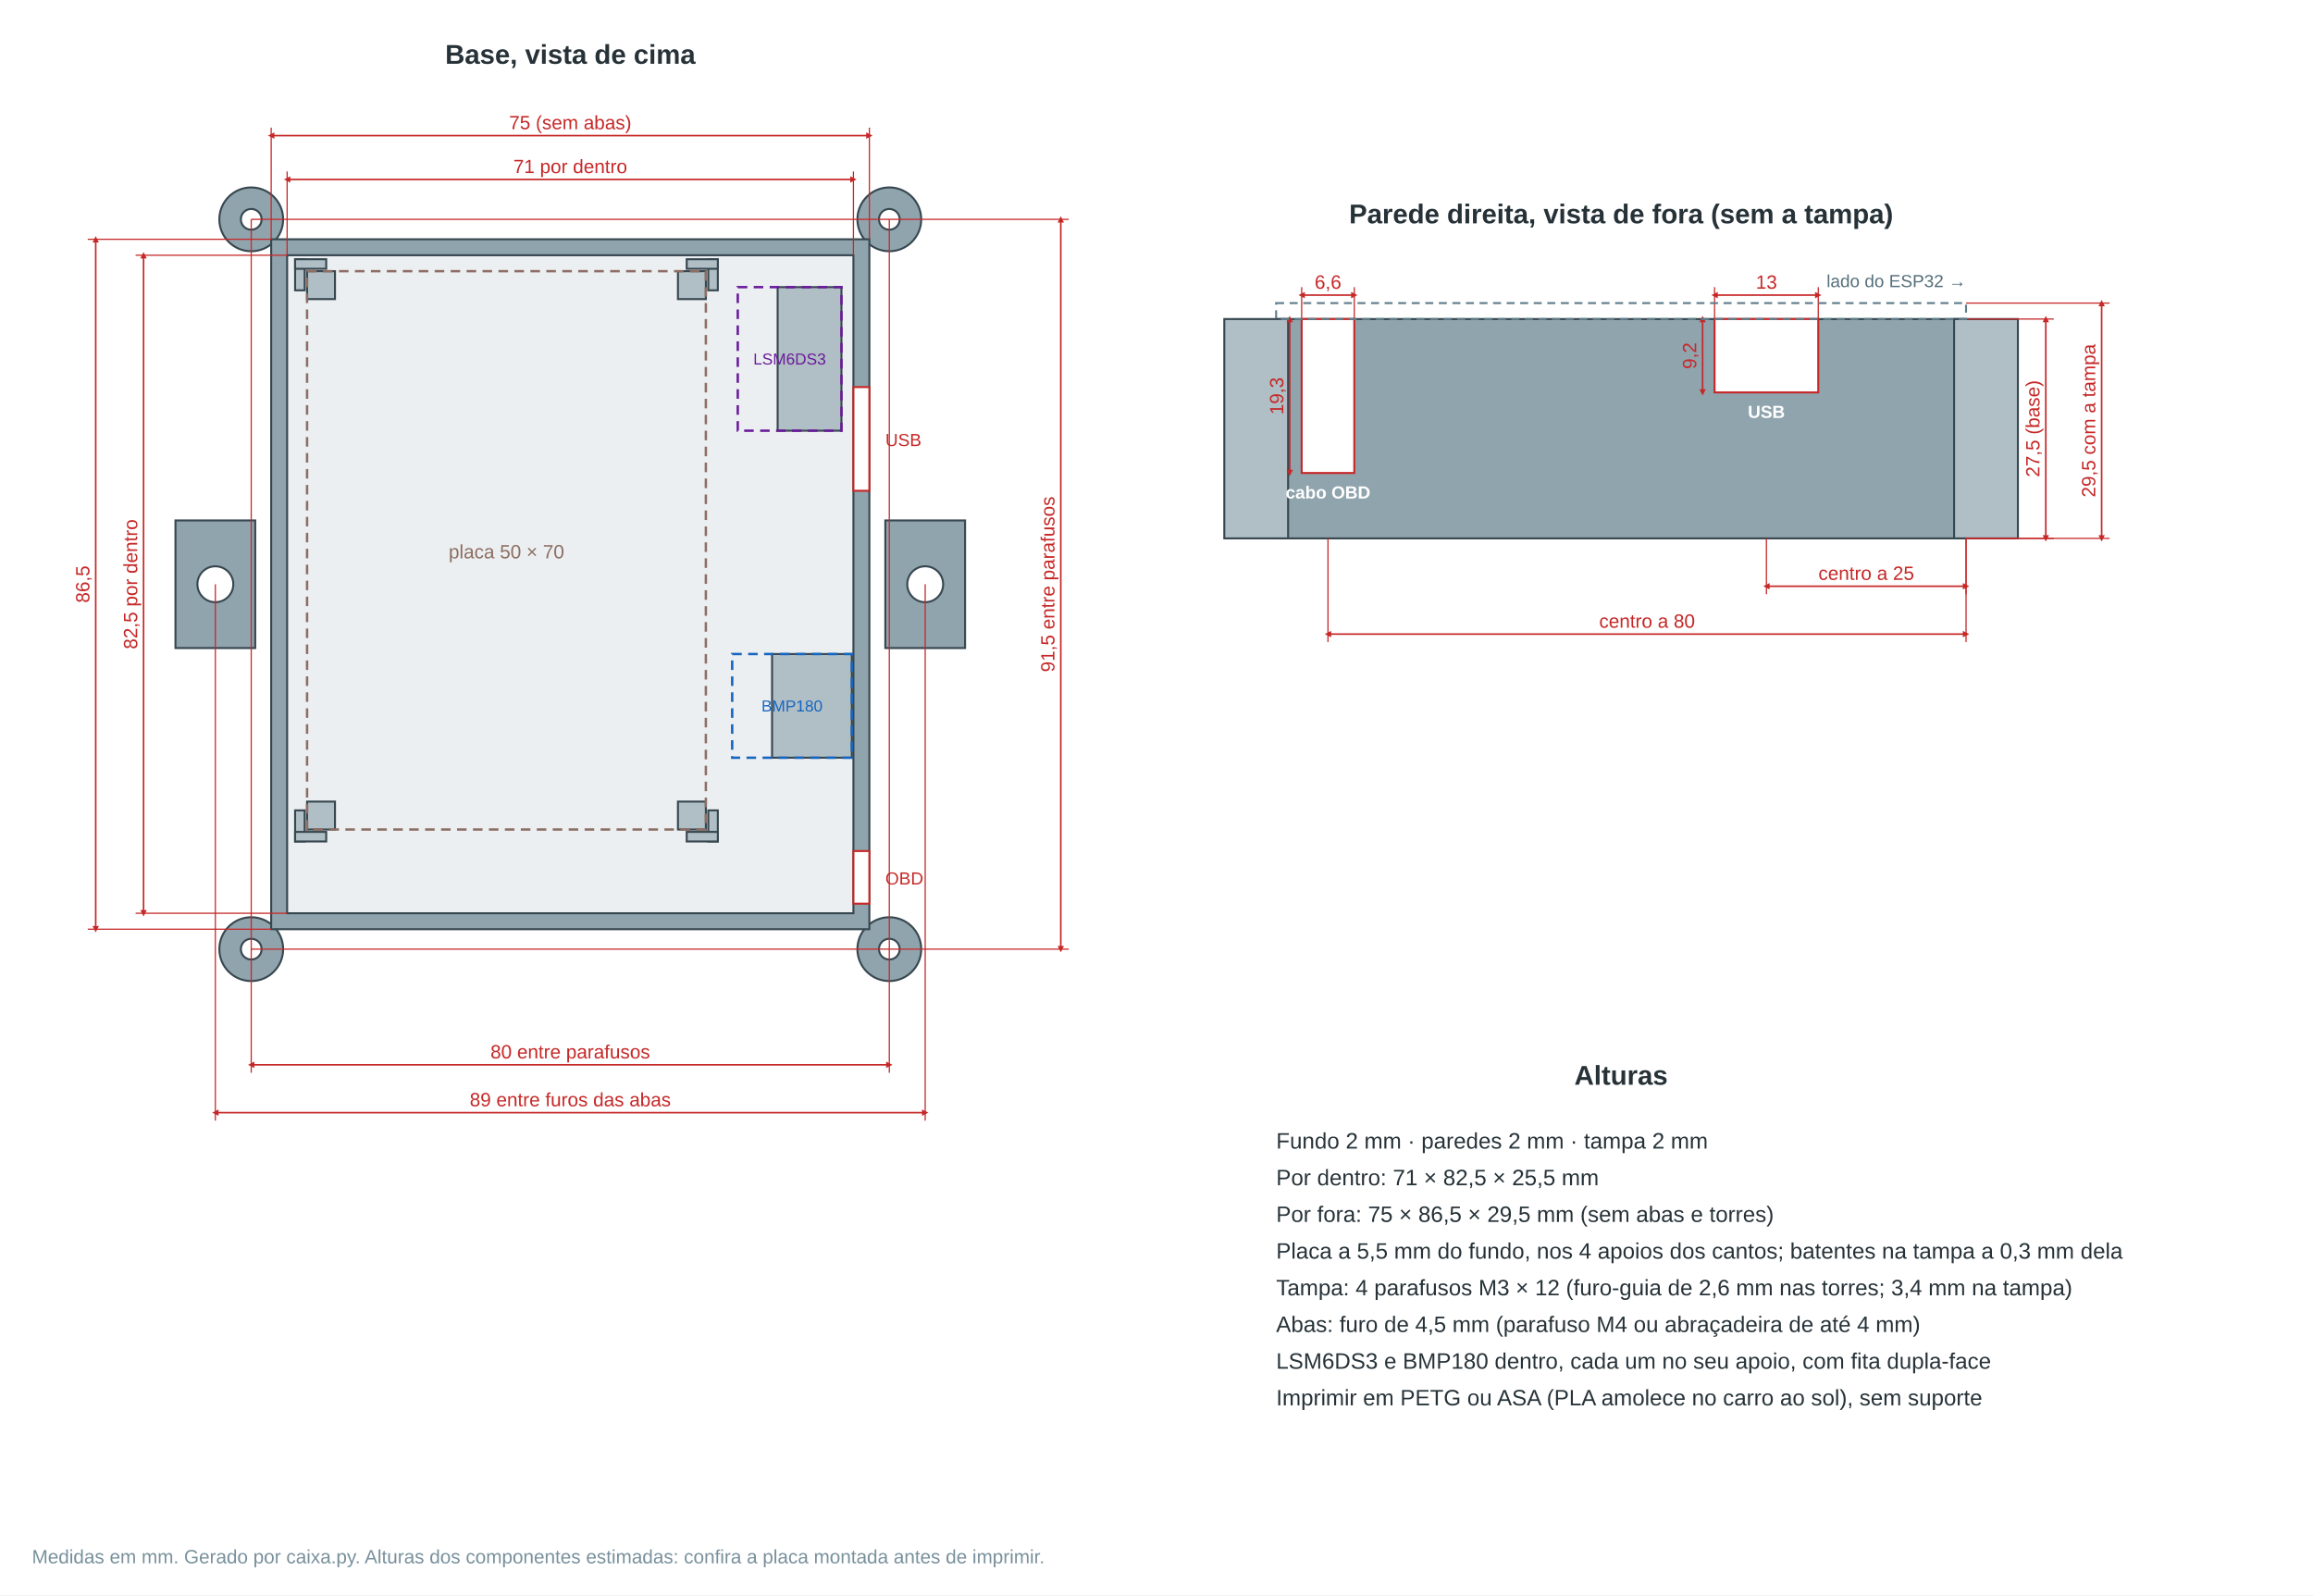
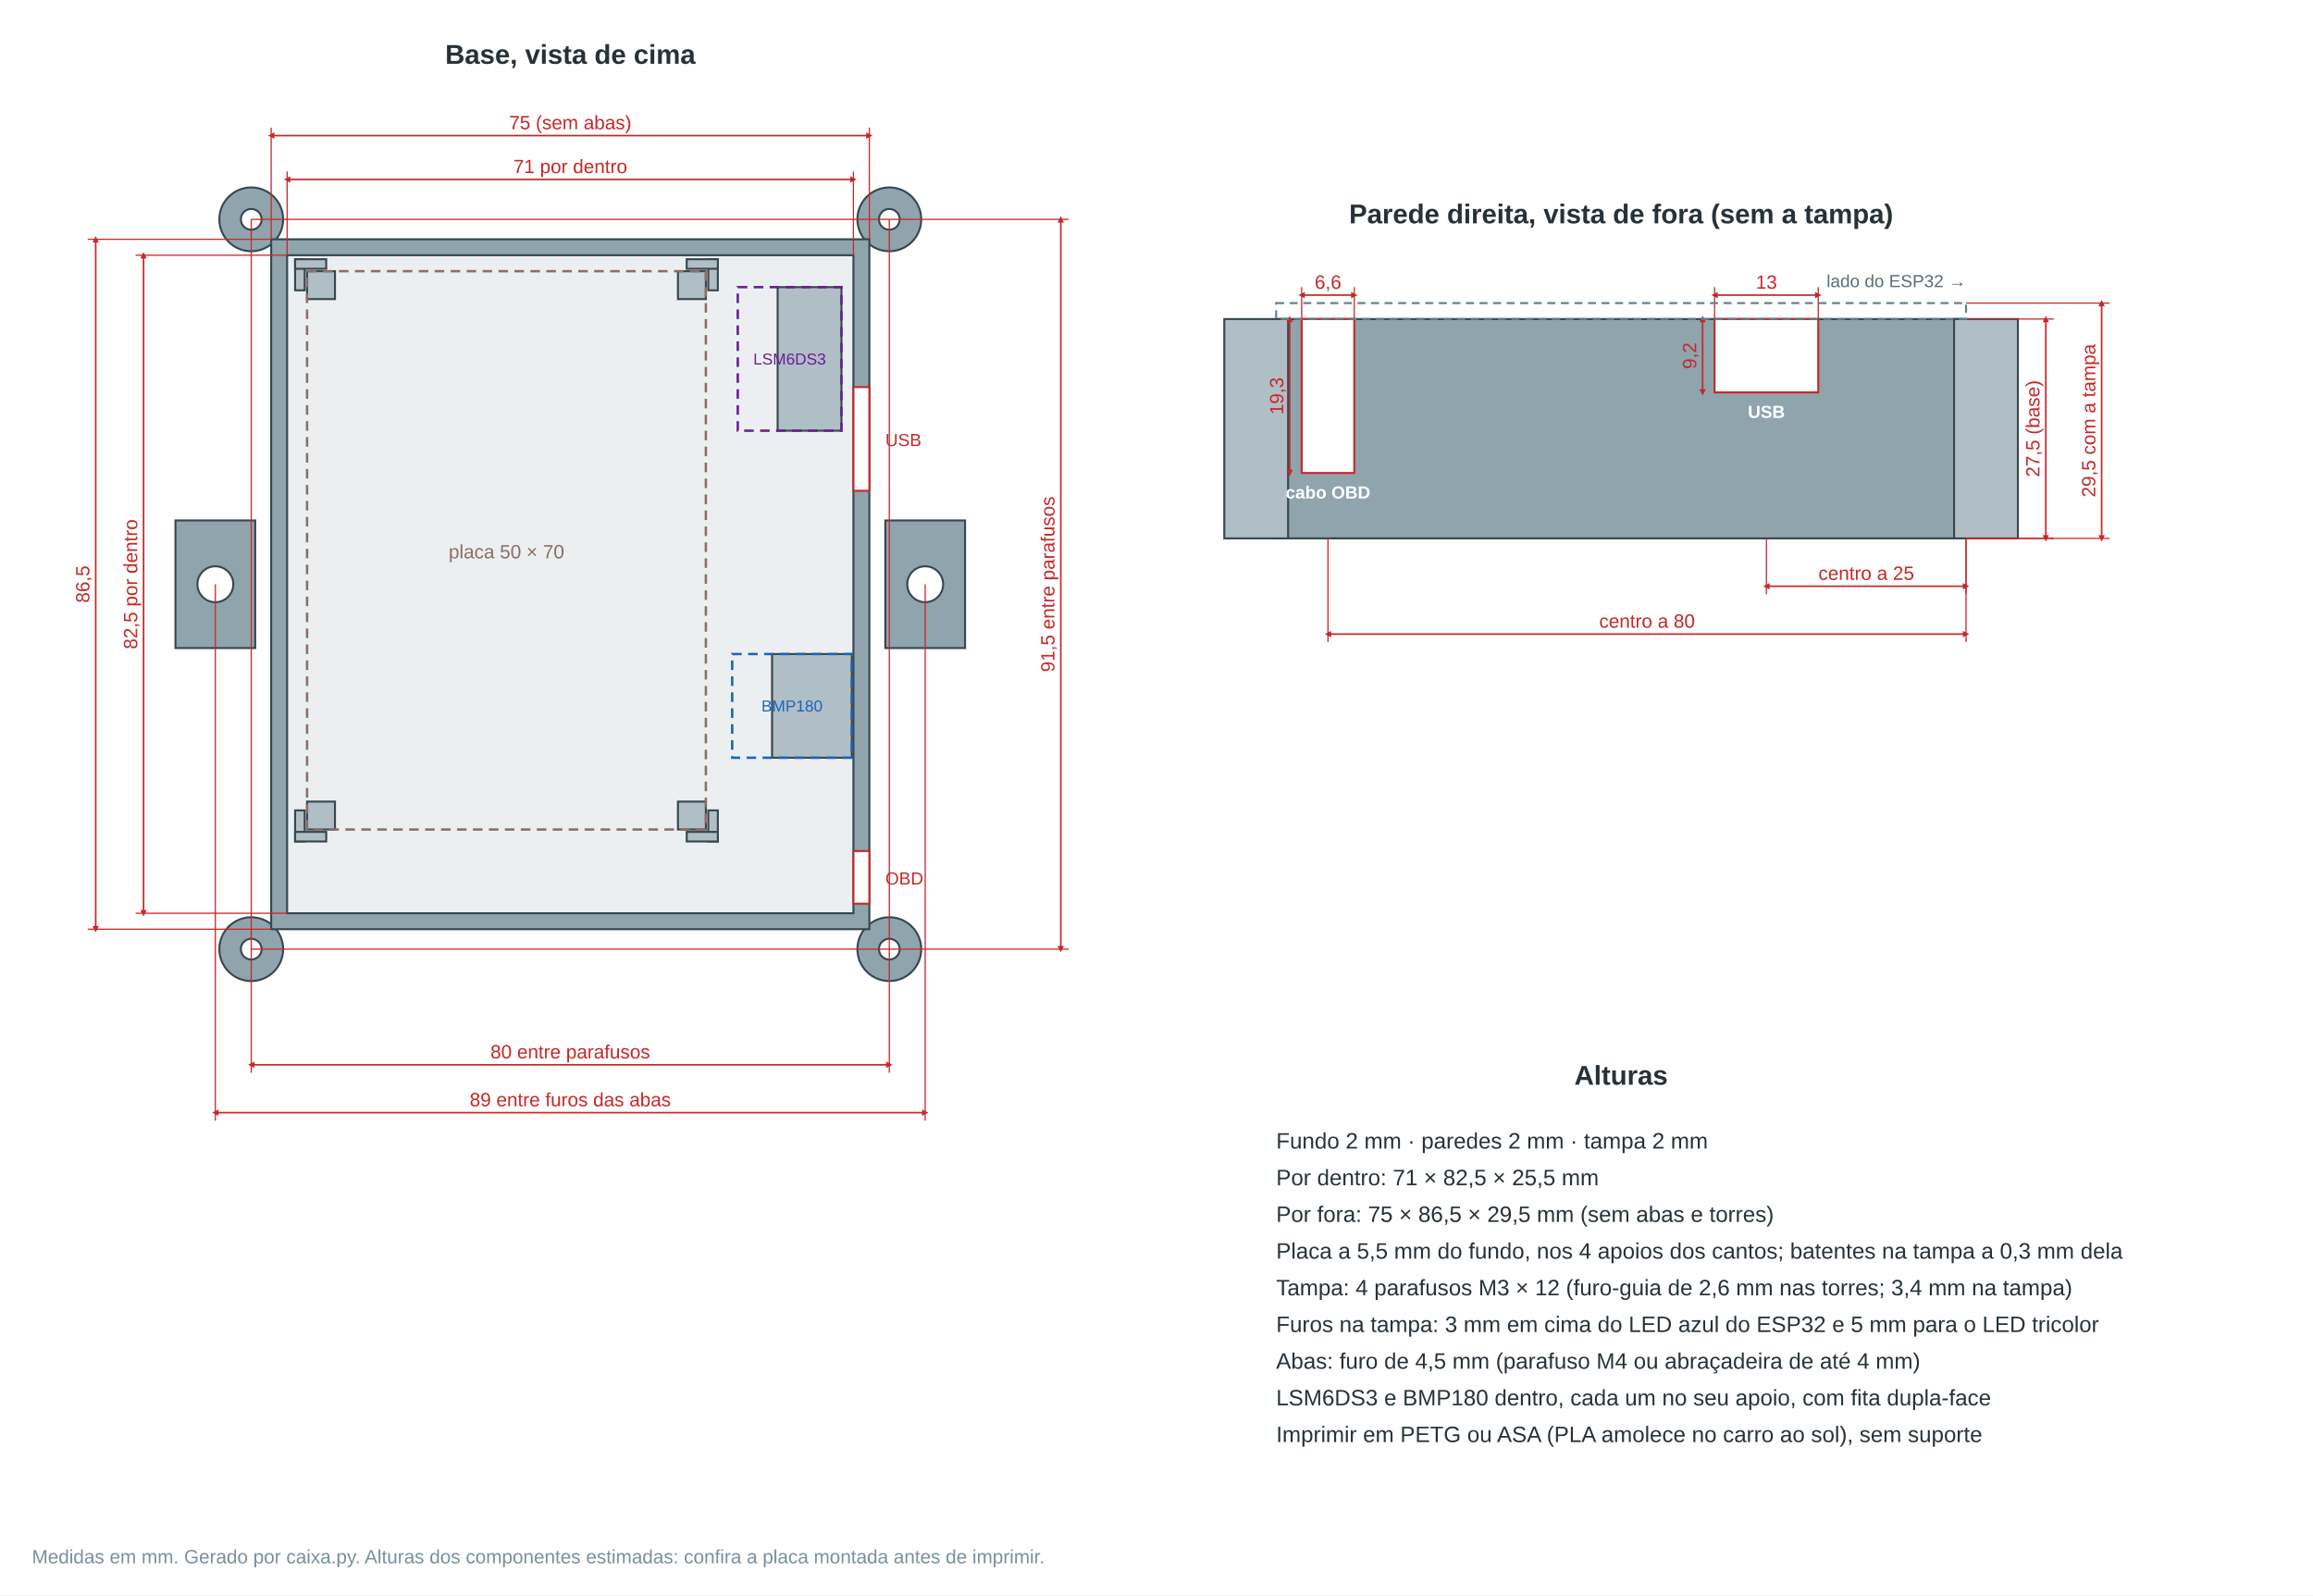
<svg xmlns="http://www.w3.org/2000/svg" width="870" height="600" viewBox="0 0 290 200">
  <defs>
    <marker id="s" viewBox="0 0 4 4" refX="2" refY="2" markerWidth="4" markerHeight="4" orient="auto-start-reverse">
      <path d="M0,0 L4,2 L0,4 z" fill="#c62828" />
    </marker>
  </defs>
  <rect width="290" height="200" fill="#ffffff" />
  <text x="71.50" y="8.00" font-size="3.4" text-anchor="middle" fill="#263238" font-family="Arial, Helvetica, sans-serif" font-weight="bold">Base, vista de cima</text>
  <circle cx="31.50" cy="27.50" r="4.00" fill="#90a4ae" stroke="#37474f" stroke-width="0.25" />
  <circle cx="111.50" cy="27.50" r="4.00" fill="#90a4ae" stroke="#37474f" stroke-width="0.25" />
  <circle cx="31.50" cy="119.00" r="4.00" fill="#90a4ae" stroke="#37474f" stroke-width="0.25" />
  <circle cx="111.50" cy="119.00" r="4.00" fill="#90a4ae" stroke="#37474f" stroke-width="0.25" />
  <rect x="22.00" y="65.25" width="10.00" height="16.00" fill="#90a4ae" stroke="#37474f" stroke-width="0.25" />
  <rect x="111.00" y="65.25" width="10.00" height="16.00" fill="#90a4ae" stroke="#37474f" stroke-width="0.25" />
  <rect x="34.00" y="30.00" width="75.00" height="86.50" fill="#90a4ae" stroke="#37474f" stroke-width="0.25" />
  <rect x="36.00" y="32.00" width="71.00" height="82.50" fill="#eceff1" stroke="#37474f" stroke-width="0.25" />
  <circle cx="27.00" cy="73.25" r="2.25" fill="#ffffff" stroke="#37474f" stroke-width="0.25" />
  <circle cx="116.00" cy="73.25" r="2.25" fill="#ffffff" stroke="#37474f" stroke-width="0.25" />
  <rect x="38.50" y="34.00" width="3.50" height="3.50" fill="#b0bec5" stroke="#37474f" stroke-width="0.25" />
  <rect x="37.00" y="32.50" width="1.20" height="3.90" fill="#b0bec5" stroke="#37474f" stroke-width="0.25" />
  <rect x="37.00" y="32.50" width="3.90" height="1.20" fill="#b0bec5" stroke="#37474f" stroke-width="0.25" />
  <rect x="85.00" y="34.00" width="3.50" height="3.50" fill="#b0bec5" stroke="#37474f" stroke-width="0.25" />
  <rect x="88.80" y="32.50" width="1.20" height="3.90" fill="#b0bec5" stroke="#37474f" stroke-width="0.25" />
  <rect x="86.10" y="32.50" width="3.90" height="1.20" fill="#b0bec5" stroke="#37474f" stroke-width="0.25" />
  <rect x="38.50" y="100.50" width="3.50" height="3.50" fill="#b0bec5" stroke="#37474f" stroke-width="0.25" />
  <rect x="37.00" y="101.60" width="1.20" height="3.90" fill="#b0bec5" stroke="#37474f" stroke-width="0.25" />
  <rect x="37.00" y="104.30" width="3.90" height="1.20" fill="#b0bec5" stroke="#37474f" stroke-width="0.25" />
  <rect x="85.00" y="100.50" width="3.50" height="3.50" fill="#b0bec5" stroke="#37474f" stroke-width="0.25" />
  <rect x="88.80" y="101.60" width="1.20" height="3.90" fill="#b0bec5" stroke="#37474f" stroke-width="0.25" />
  <rect x="86.10" y="104.30" width="3.90" height="1.20" fill="#b0bec5" stroke="#37474f" stroke-width="0.25" />
  <rect x="97.50" y="36.00" width="8.00" height="18.00" fill="#b0bec5" stroke="#37474f" stroke-width="0.25" />
  <rect x="96.80" y="82.00" width="10.00" height="13.00" fill="#b0bec5" stroke="#37474f" stroke-width="0.25" />
  <circle cx="31.50" cy="27.50" r="1.30" fill="#ffffff" stroke="#37474f" stroke-width="0.25" />
  <circle cx="111.50" cy="27.50" r="1.30" fill="#ffffff" stroke="#37474f" stroke-width="0.25" />
  <circle cx="31.50" cy="119.00" r="1.30" fill="#ffffff" stroke="#37474f" stroke-width="0.25" />
  <circle cx="111.50" cy="119.00" r="1.30" fill="#ffffff" stroke="#37474f" stroke-width="0.25" />
  <rect x="38.50" y="34.00" width="50.00" height="70.00" fill="none" stroke="#8d6e63" stroke-width="0.3" stroke-dasharray="1.2 0.8" />
  <text x="63.50" y="70.00" font-size="2.4" text-anchor="middle" fill="#8d6e63" font-family="Arial, Helvetica, sans-serif" font-weight="normal">placa 50 × 70</text>
  <rect x="92.50" y="36.00" width="13.00" height="18.00" fill="none" stroke="#6a1b9a" stroke-width="0.3" stroke-dasharray="1.2 0.8" />
  <text x="99.00" y="45.70" font-size="2.0" text-anchor="middle" fill="#6a1b9a" font-family="Arial, Helvetica, sans-serif" font-weight="normal">LSM6DS3</text>
  <rect x="91.80" y="82.00" width="15.00" height="13.00" fill="none" stroke="#1565c0" stroke-width="0.3" stroke-dasharray="1.2 0.8" />
  <text x="99.30" y="89.20" font-size="2.0" text-anchor="middle" fill="#1565c0" font-family="Arial, Helvetica, sans-serif" font-weight="normal">BMP180</text>
  <rect x="107.00" y="48.53" width="2.00" height="13.00" fill="#ffffff" stroke="#c62828" stroke-width="0.25" />
  <text x="111.00" y="55.93" font-size="2.2" text-anchor="start" fill="#c62828" font-family="Arial, Helvetica, sans-serif" font-weight="normal">USB</text>
  <rect x="107.00" y="106.70" width="2.00" height="6.60" fill="#ffffff" stroke="#c62828" stroke-width="0.25" />
  <text x="111.00" y="110.90" font-size="2.2" text-anchor="start" fill="#c62828" font-family="Arial, Helvetica, sans-serif" font-weight="normal">OBD</text>
  <line x1="34.00" y1="30.00" x2="34.00" y2="16.00" stroke="#c62828" stroke-width="0.15" />
  <line x1="109.00" y1="30.00" x2="109.00" y2="16.00" stroke="#c62828" stroke-width="0.15" />
  <line x1="34.00" y1="17.00" x2="109.00" y2="17.00" stroke="#c62828" stroke-width="0.2" marker-start="url(#s)" marker-end="url(#s)" />
  <text x="71.50" y="16.20" font-size="2.4" text-anchor="middle" fill="#c62828" font-family="Arial, Helvetica, sans-serif" font-weight="normal">75 (sem abas)</text>
  <line x1="36.00" y1="32.00" x2="36.00" y2="21.50" stroke="#c62828" stroke-width="0.15" />
  <line x1="107.00" y1="32.00" x2="107.00" y2="21.50" stroke="#c62828" stroke-width="0.15" />
  <line x1="36.00" y1="22.50" x2="107.00" y2="22.50" stroke="#c62828" stroke-width="0.2" marker-start="url(#s)" marker-end="url(#s)" />
  <text x="71.50" y="21.70" font-size="2.4" text-anchor="middle" fill="#c62828" font-family="Arial, Helvetica, sans-serif" font-weight="normal">71 por dentro</text>
  <line x1="31.50" y1="27.50" x2="31.50" y2="134.50" stroke="#c62828" stroke-width="0.15" />
  <line x1="111.50" y1="27.50" x2="111.50" y2="134.50" stroke="#c62828" stroke-width="0.15" />
  <line x1="31.50" y1="133.50" x2="111.50" y2="133.50" stroke="#c62828" stroke-width="0.2" marker-start="url(#s)" marker-end="url(#s)" />
  <text x="71.50" y="132.70" font-size="2.4" text-anchor="middle" fill="#c62828" font-family="Arial, Helvetica, sans-serif" font-weight="normal">80 entre parafusos</text>
  <line x1="27.00" y1="73.25" x2="27.00" y2="140.50" stroke="#c62828" stroke-width="0.15" />
  <line x1="116.00" y1="73.25" x2="116.00" y2="140.50" stroke="#c62828" stroke-width="0.15" />
  <line x1="27.00" y1="139.50" x2="116.00" y2="139.50" stroke="#c62828" stroke-width="0.2" marker-start="url(#s)" marker-end="url(#s)" />
  <text x="71.50" y="138.70" font-size="2.4" text-anchor="middle" fill="#c62828" font-family="Arial, Helvetica, sans-serif" font-weight="normal">89 entre furos das abas</text>
  <line x1="34.00" y1="30.00" x2="11.00" y2="30.00" stroke="#c62828" stroke-width="0.15" />
  <line x1="34.00" y1="116.50" x2="11.00" y2="116.50" stroke="#c62828" stroke-width="0.15" />
  <line x1="12.00" y1="30.00" x2="12.00" y2="116.50" stroke="#c62828" stroke-width="0.2" marker-start="url(#s)" marker-end="url(#s)" />
  <text x="11.20" y="73.25" font-size="2.4" text-anchor="middle" fill="#c62828" font-family="Arial, Helvetica, sans-serif" font-weight="normal" transform="rotate(-90 11.20 73.25)">86,5</text>
  <line x1="36.00" y1="32.00" x2="17.00" y2="32.00" stroke="#c62828" stroke-width="0.15" />
  <line x1="36.00" y1="114.50" x2="17.00" y2="114.50" stroke="#c62828" stroke-width="0.15" />
  <line x1="18.00" y1="32.00" x2="18.00" y2="114.50" stroke="#c62828" stroke-width="0.2" marker-start="url(#s)" marker-end="url(#s)" />
  <text x="17.20" y="73.25" font-size="2.4" text-anchor="middle" fill="#c62828" font-family="Arial, Helvetica, sans-serif" font-weight="normal" transform="rotate(-90 17.20 73.25)">82,5 por dentro</text>
  <line x1="31.50" y1="27.50" x2="134.00" y2="27.50" stroke="#c62828" stroke-width="0.15" />
  <line x1="31.50" y1="119.00" x2="134.00" y2="119.00" stroke="#c62828" stroke-width="0.15" />
  <line x1="133.00" y1="27.50" x2="133.00" y2="119.00" stroke="#c62828" stroke-width="0.2" marker-start="url(#s)" marker-end="url(#s)" />
  <text x="132.20" y="73.25" font-size="2.4" text-anchor="middle" fill="#c62828" font-family="Arial, Helvetica, sans-serif" font-weight="normal" transform="rotate(-90 132.20 73.25)">91,5 entre parafusos</text>
  <text x="203.25" y="28.00" font-size="3.4" text-anchor="middle" fill="#263238" font-family="Arial, Helvetica, sans-serif" font-weight="bold">Parede direita, vista de fora (sem a tampa)</text>
  <rect x="160.00" y="40.00" width="86.50" height="27.50" fill="#90a4ae" stroke="#37474f" stroke-width="0.25" />
  <rect x="245.00" y="40.00" width="8.00" height="27.50" fill="#b0bec5" stroke="#37474f" stroke-width="0.25" />
  <rect x="153.50" y="40.00" width="8.00" height="27.50" fill="#b0bec5" stroke="#37474f" stroke-width="0.25" />
  <rect x="214.97" y="40.00" width="13.00" height="9.20" fill="#ffffff" stroke="#c62828" stroke-width="0.25" />
  <text x="221.47" y="52.40" font-size="2.2" text-anchor="middle" fill="#ffffff" font-family="Arial, Helvetica, sans-serif" font-weight="bold">USB</text>
  <line x1="214.97" y1="40.00" x2="214.97" y2="36.00" stroke="#c62828" stroke-width="0.15" />
  <line x1="227.97" y1="40.00" x2="227.97" y2="36.00" stroke="#c62828" stroke-width="0.15" />
  <line x1="214.97" y1="37.00" x2="227.97" y2="37.00" stroke="#c62828" stroke-width="0.2" marker-start="url(#s)" marker-end="url(#s)" />
  <text x="221.47" y="36.20" font-size="2.4" text-anchor="middle" fill="#c62828" font-family="Arial, Helvetica, sans-serif" font-weight="normal">13</text>
  <line x1="213.47" y1="40.00" x2="213.47" y2="49.20" stroke="#c62828" stroke-width="0.2" marker-start="url(#s)" marker-end="url(#s)" />
  <text x="212.67" y="44.60" font-size="2.4" text-anchor="middle" fill="#c62828" font-family="Arial, Helvetica, sans-serif" font-weight="normal" transform="rotate(-90 212.67 44.60)">9,2</text>
  <rect x="163.20" y="40.00" width="6.60" height="19.30" fill="#ffffff" stroke="#c62828" stroke-width="0.25" />
  <text x="166.50" y="62.50" font-size="2.2" text-anchor="middle" fill="#ffffff" font-family="Arial, Helvetica, sans-serif" font-weight="bold">cabo OBD</text>
  <line x1="163.20" y1="40.00" x2="163.20" y2="36.00" stroke="#c62828" stroke-width="0.15" />
  <line x1="169.80" y1="40.00" x2="169.80" y2="36.00" stroke="#c62828" stroke-width="0.15" />
  <line x1="163.20" y1="37.00" x2="169.80" y2="37.00" stroke="#c62828" stroke-width="0.2" marker-start="url(#s)" marker-end="url(#s)" />
  <text x="166.50" y="36.20" font-size="2.4" text-anchor="middle" fill="#c62828" font-family="Arial, Helvetica, sans-serif" font-weight="normal">6,6</text>
  <line x1="161.70" y1="40.00" x2="161.70" y2="59.30" stroke="#c62828" stroke-width="0.2" marker-start="url(#s)" marker-end="url(#s)" />
  <text x="160.90" y="49.65" font-size="2.4" text-anchor="middle" fill="#c62828" font-family="Arial, Helvetica, sans-serif" font-weight="normal" transform="rotate(-90 160.90 49.65)">19,3</text>
  <line x1="246.50" y1="40.00" x2="257.50" y2="40.00" stroke="#c62828" stroke-width="0.15" />
  <line x1="246.50" y1="67.50" x2="257.50" y2="67.50" stroke="#c62828" stroke-width="0.15" />
  <line x1="256.50" y1="40.00" x2="256.50" y2="67.50" stroke="#c62828" stroke-width="0.2" marker-start="url(#s)" marker-end="url(#s)" />
  <text x="255.70" y="53.75" font-size="2.4" text-anchor="middle" fill="#c62828" font-family="Arial, Helvetica, sans-serif" font-weight="normal" transform="rotate(-90 255.70 53.75)">27,5 (base)</text>
  <line x1="246.50" y1="38.00" x2="264.50" y2="38.00" stroke="#c62828" stroke-width="0.15" />
  <line x1="246.50" y1="67.50" x2="264.50" y2="67.50" stroke="#c62828" stroke-width="0.15" />
  <line x1="263.50" y1="38.00" x2="263.50" y2="67.50" stroke="#c62828" stroke-width="0.2" marker-start="url(#s)" marker-end="url(#s)" />
  <text x="262.70" y="52.75" font-size="2.4" text-anchor="middle" fill="#c62828" font-family="Arial, Helvetica, sans-serif" font-weight="normal" transform="rotate(-90 262.70 52.75)">29,5 com a tampa</text>
  <text x="246.50" y="36.00" font-size="2.2" text-anchor="end" fill="#546e7a" font-family="Arial, Helvetica, sans-serif" font-weight="normal">lado do ESP32 →</text>
  <rect x="160.00" y="38.00" width="86.50" height="2.00" fill="none" stroke="#607d8b" stroke-width="0.25" stroke-dasharray="1 0.7" />
  <line x1="221.47" y1="67.50" x2="221.47" y2="74.50" stroke="#c62828" stroke-width="0.15" />
  <line x1="246.50" y1="67.50" x2="246.50" y2="74.50" stroke="#c62828" stroke-width="0.15" />
  <line x1="221.47" y1="73.50" x2="246.50" y2="73.50" stroke="#c62828" stroke-width="0.2" marker-start="url(#s)" marker-end="url(#s)" />
  <text x="233.99" y="72.70" font-size="2.4" text-anchor="middle" fill="#c62828" font-family="Arial, Helvetica, sans-serif" font-weight="normal">centro a 25</text>
  <line x1="166.50" y1="67.50" x2="166.50" y2="80.50" stroke="#c62828" stroke-width="0.15" />
  <line x1="246.50" y1="67.50" x2="246.50" y2="80.50" stroke="#c62828" stroke-width="0.15" />
  <line x1="166.50" y1="79.50" x2="246.50" y2="79.50" stroke="#c62828" stroke-width="0.2" marker-start="url(#s)" marker-end="url(#s)" />
  <text x="206.50" y="78.70" font-size="2.4" text-anchor="middle" fill="#c62828" font-family="Arial, Helvetica, sans-serif" font-weight="normal">centro a 80</text>
  <text x="203.25" y="136.00" font-size="3.4" text-anchor="middle" fill="#263238" font-family="Arial, Helvetica, sans-serif" font-weight="bold">Alturas</text>
  <text x="160.00" y="144.00" font-size="2.8" text-anchor="start" fill="#263238" font-family="Arial, Helvetica, sans-serif" font-weight="normal">Fundo 2 mm · paredes 2 mm · tampa 2 mm</text>
  <text x="160.00" y="148.60" font-size="2.8" text-anchor="start" fill="#263238" font-family="Arial, Helvetica, sans-serif" font-weight="normal">Por dentro: 71 × 82,5 × 25,5 mm</text>
  <text x="160.00" y="153.20" font-size="2.8" text-anchor="start" fill="#263238" font-family="Arial, Helvetica, sans-serif" font-weight="normal">Por fora: 75 × 86,5 × 29,5 mm (sem abas e torres)</text>
  <text x="160.00" y="157.80" font-size="2.8" text-anchor="start" fill="#263238" font-family="Arial, Helvetica, sans-serif" font-weight="normal">Placa a 5,5 mm do fundo, nos 4 apoios dos cantos; batentes na tampa a 0,3 mm dela</text>
  <text x="160.00" y="162.40" font-size="2.8" text-anchor="start" fill="#263238" font-family="Arial, Helvetica, sans-serif" font-weight="normal">Tampa: 4 parafusos M3 × 12 (furo-guia de 2,6 mm nas torres; 3,4 mm na tampa)</text>
-   <text x="160.00" y="167.00" font-size="2.8" text-anchor="start" fill="#263238" font-family="Arial, Helvetica, sans-serif" font-weight="normal">Abas: furo de 4,5 mm (parafuso M4 ou abraçadeira de até 4 mm)</text>
-   <text x="160.00" y="171.60" font-size="2.8" text-anchor="start" fill="#263238" font-family="Arial, Helvetica, sans-serif" font-weight="normal">LSM6DS3 e BMP180 dentro, cada um no seu apoio, com fita dupla-face</text>
-   <text x="160.00" y="176.20" font-size="2.8" text-anchor="start" fill="#263238" font-family="Arial, Helvetica, sans-serif" font-weight="normal">Imprimir em PETG ou ASA (PLA amolece no carro ao sol), sem suporte</text>
+   <text x="160.00" y="167.00" font-size="2.8" text-anchor="start" fill="#263238" font-family="Arial, Helvetica, sans-serif" font-weight="normal">Furos na tampa: 3 mm em cima do LED azul do ESP32 e 5 mm para o LED tricolor</text>
+   <text x="160.00" y="171.60" font-size="2.8" text-anchor="start" fill="#263238" font-family="Arial, Helvetica, sans-serif" font-weight="normal">Abas: furo de 4,5 mm (parafuso M4 ou abraçadeira de até 4 mm)</text>
+   <text x="160.00" y="176.20" font-size="2.8" text-anchor="start" fill="#263238" font-family="Arial, Helvetica, sans-serif" font-weight="normal">LSM6DS3 e BMP180 dentro, cada um no seu apoio, com fita dupla-face</text>
+   <text x="160.00" y="180.80" font-size="2.8" text-anchor="start" fill="#263238" font-family="Arial, Helvetica, sans-serif" font-weight="normal">Imprimir em PETG ou ASA (PLA amolece no carro ao sol), sem suporte</text>
  <text x="4" y="196" font-size="2.4" fill="#78909c" font-family="Arial, Helvetica, sans-serif">Medidas em mm. Gerado por caixa.py. Alturas dos componentes estimadas: confira a placa montada antes de imprimir.</text>
</svg>
